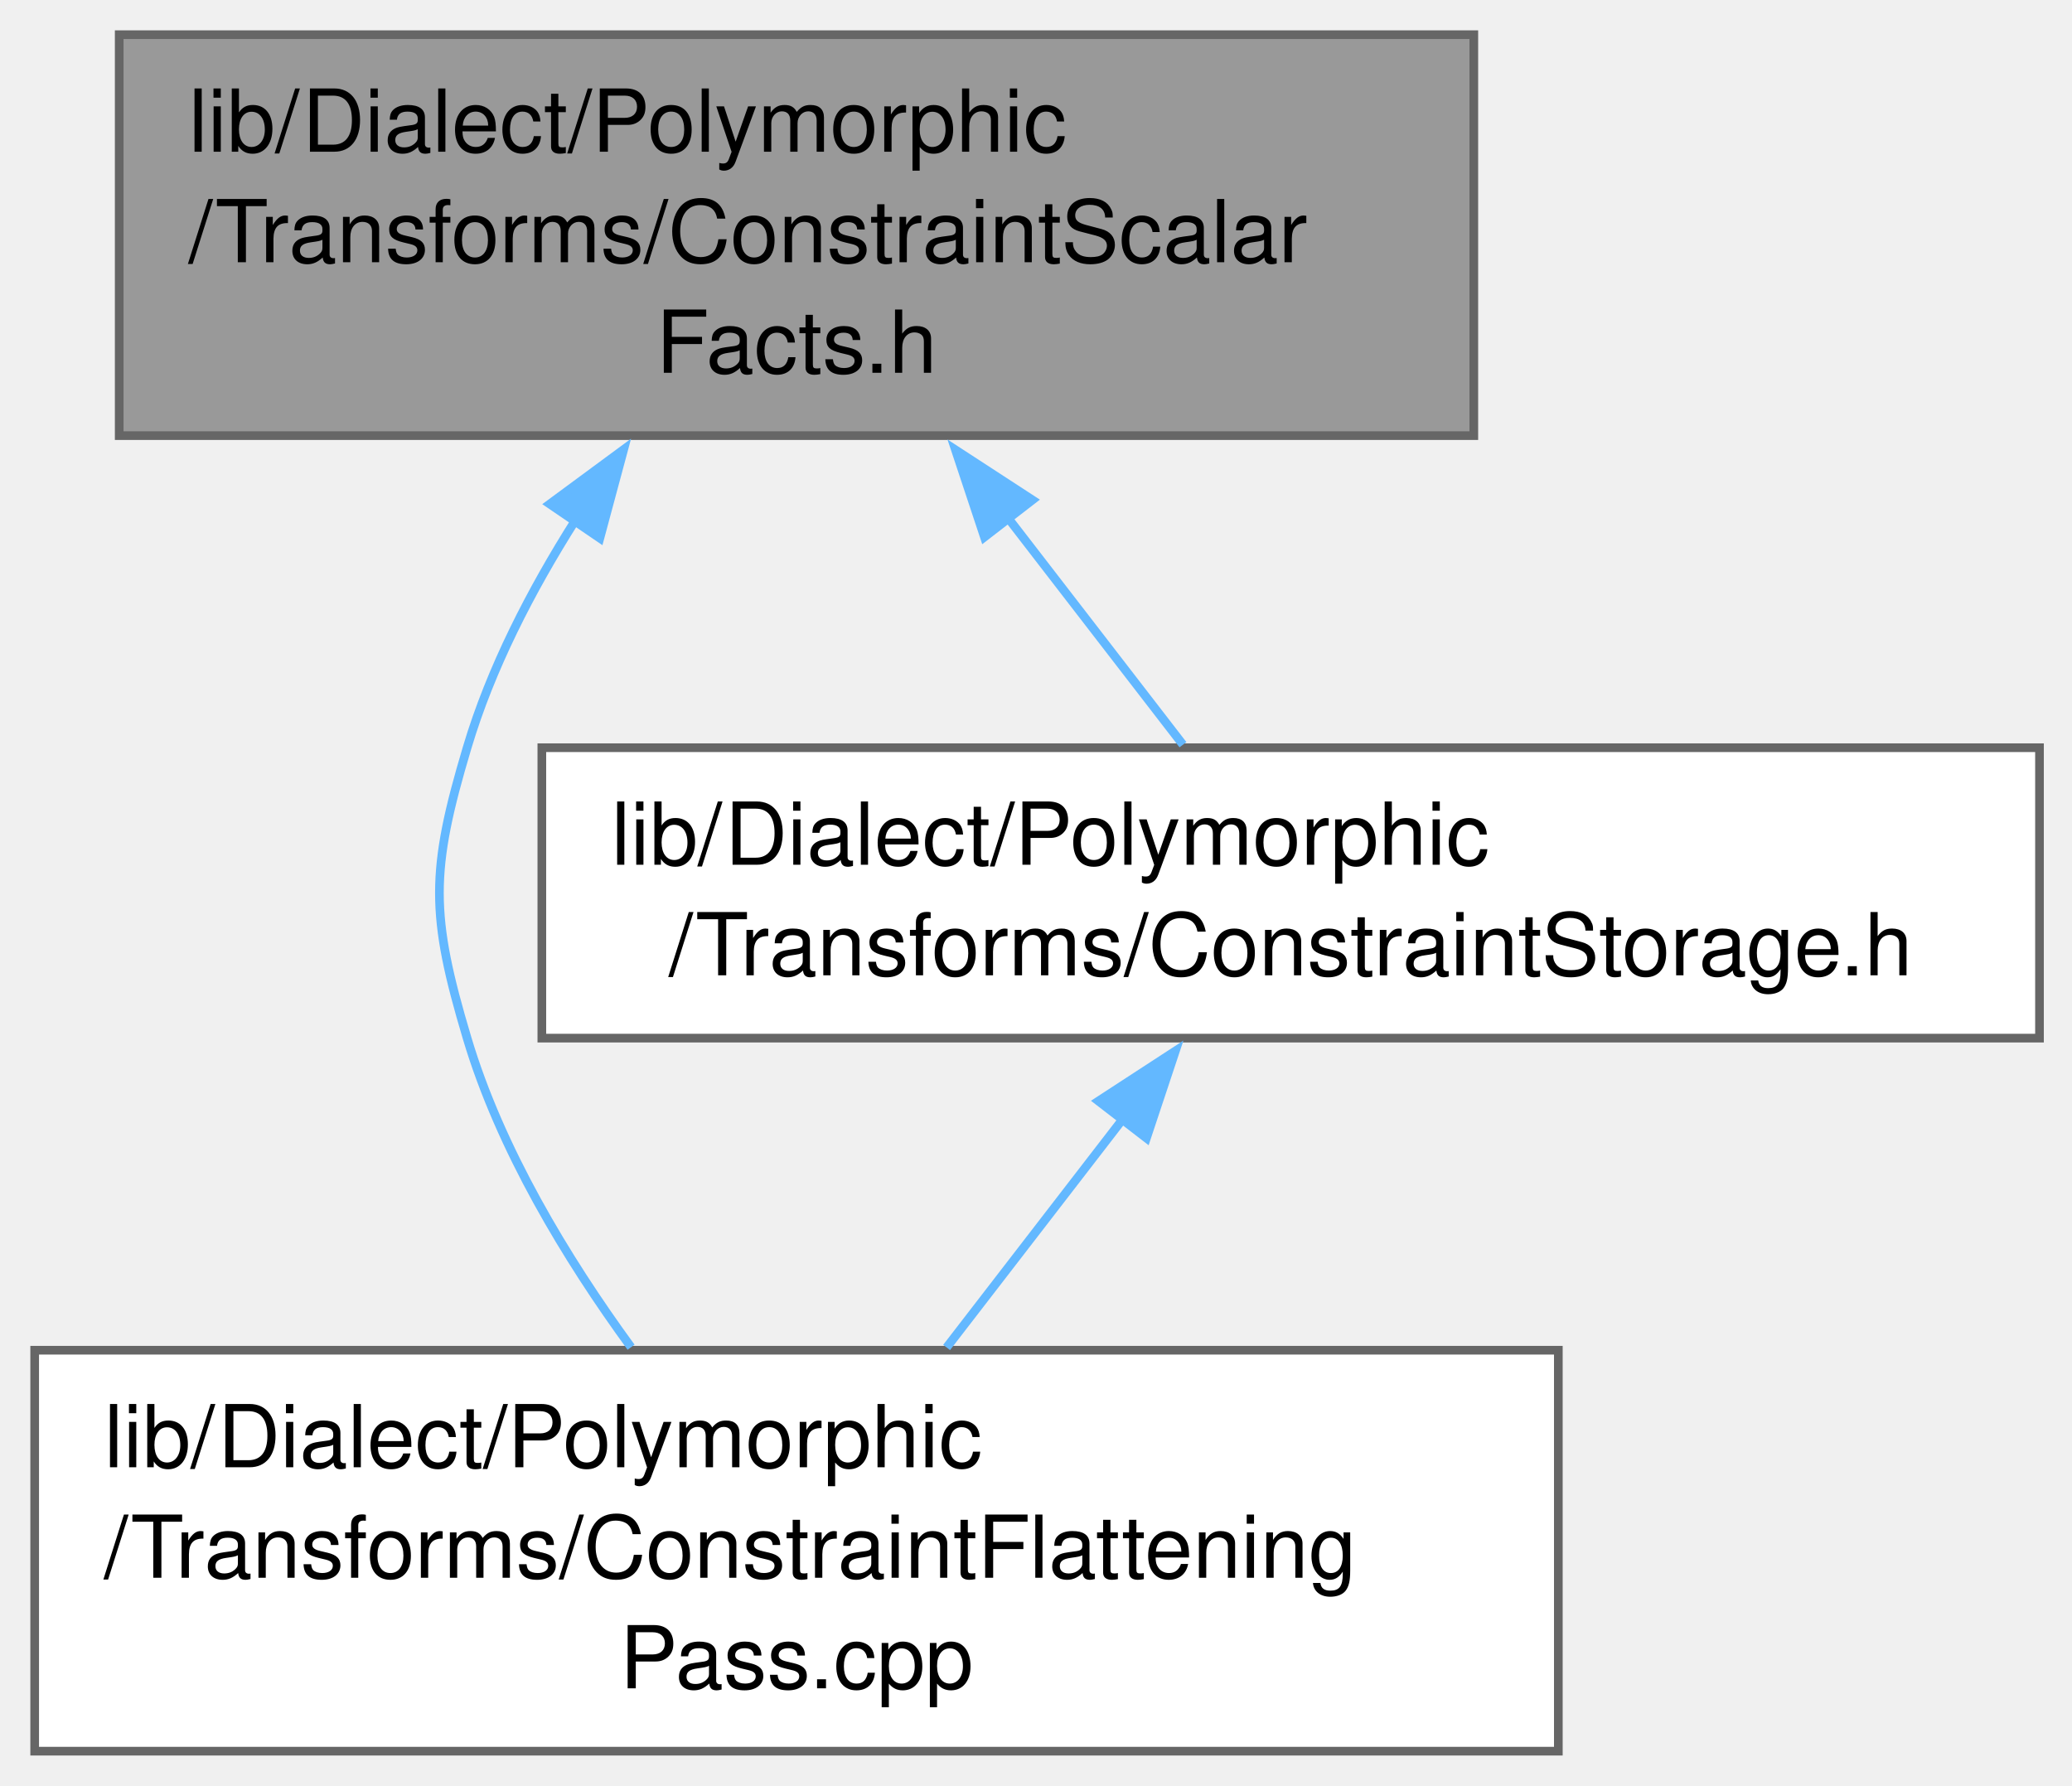
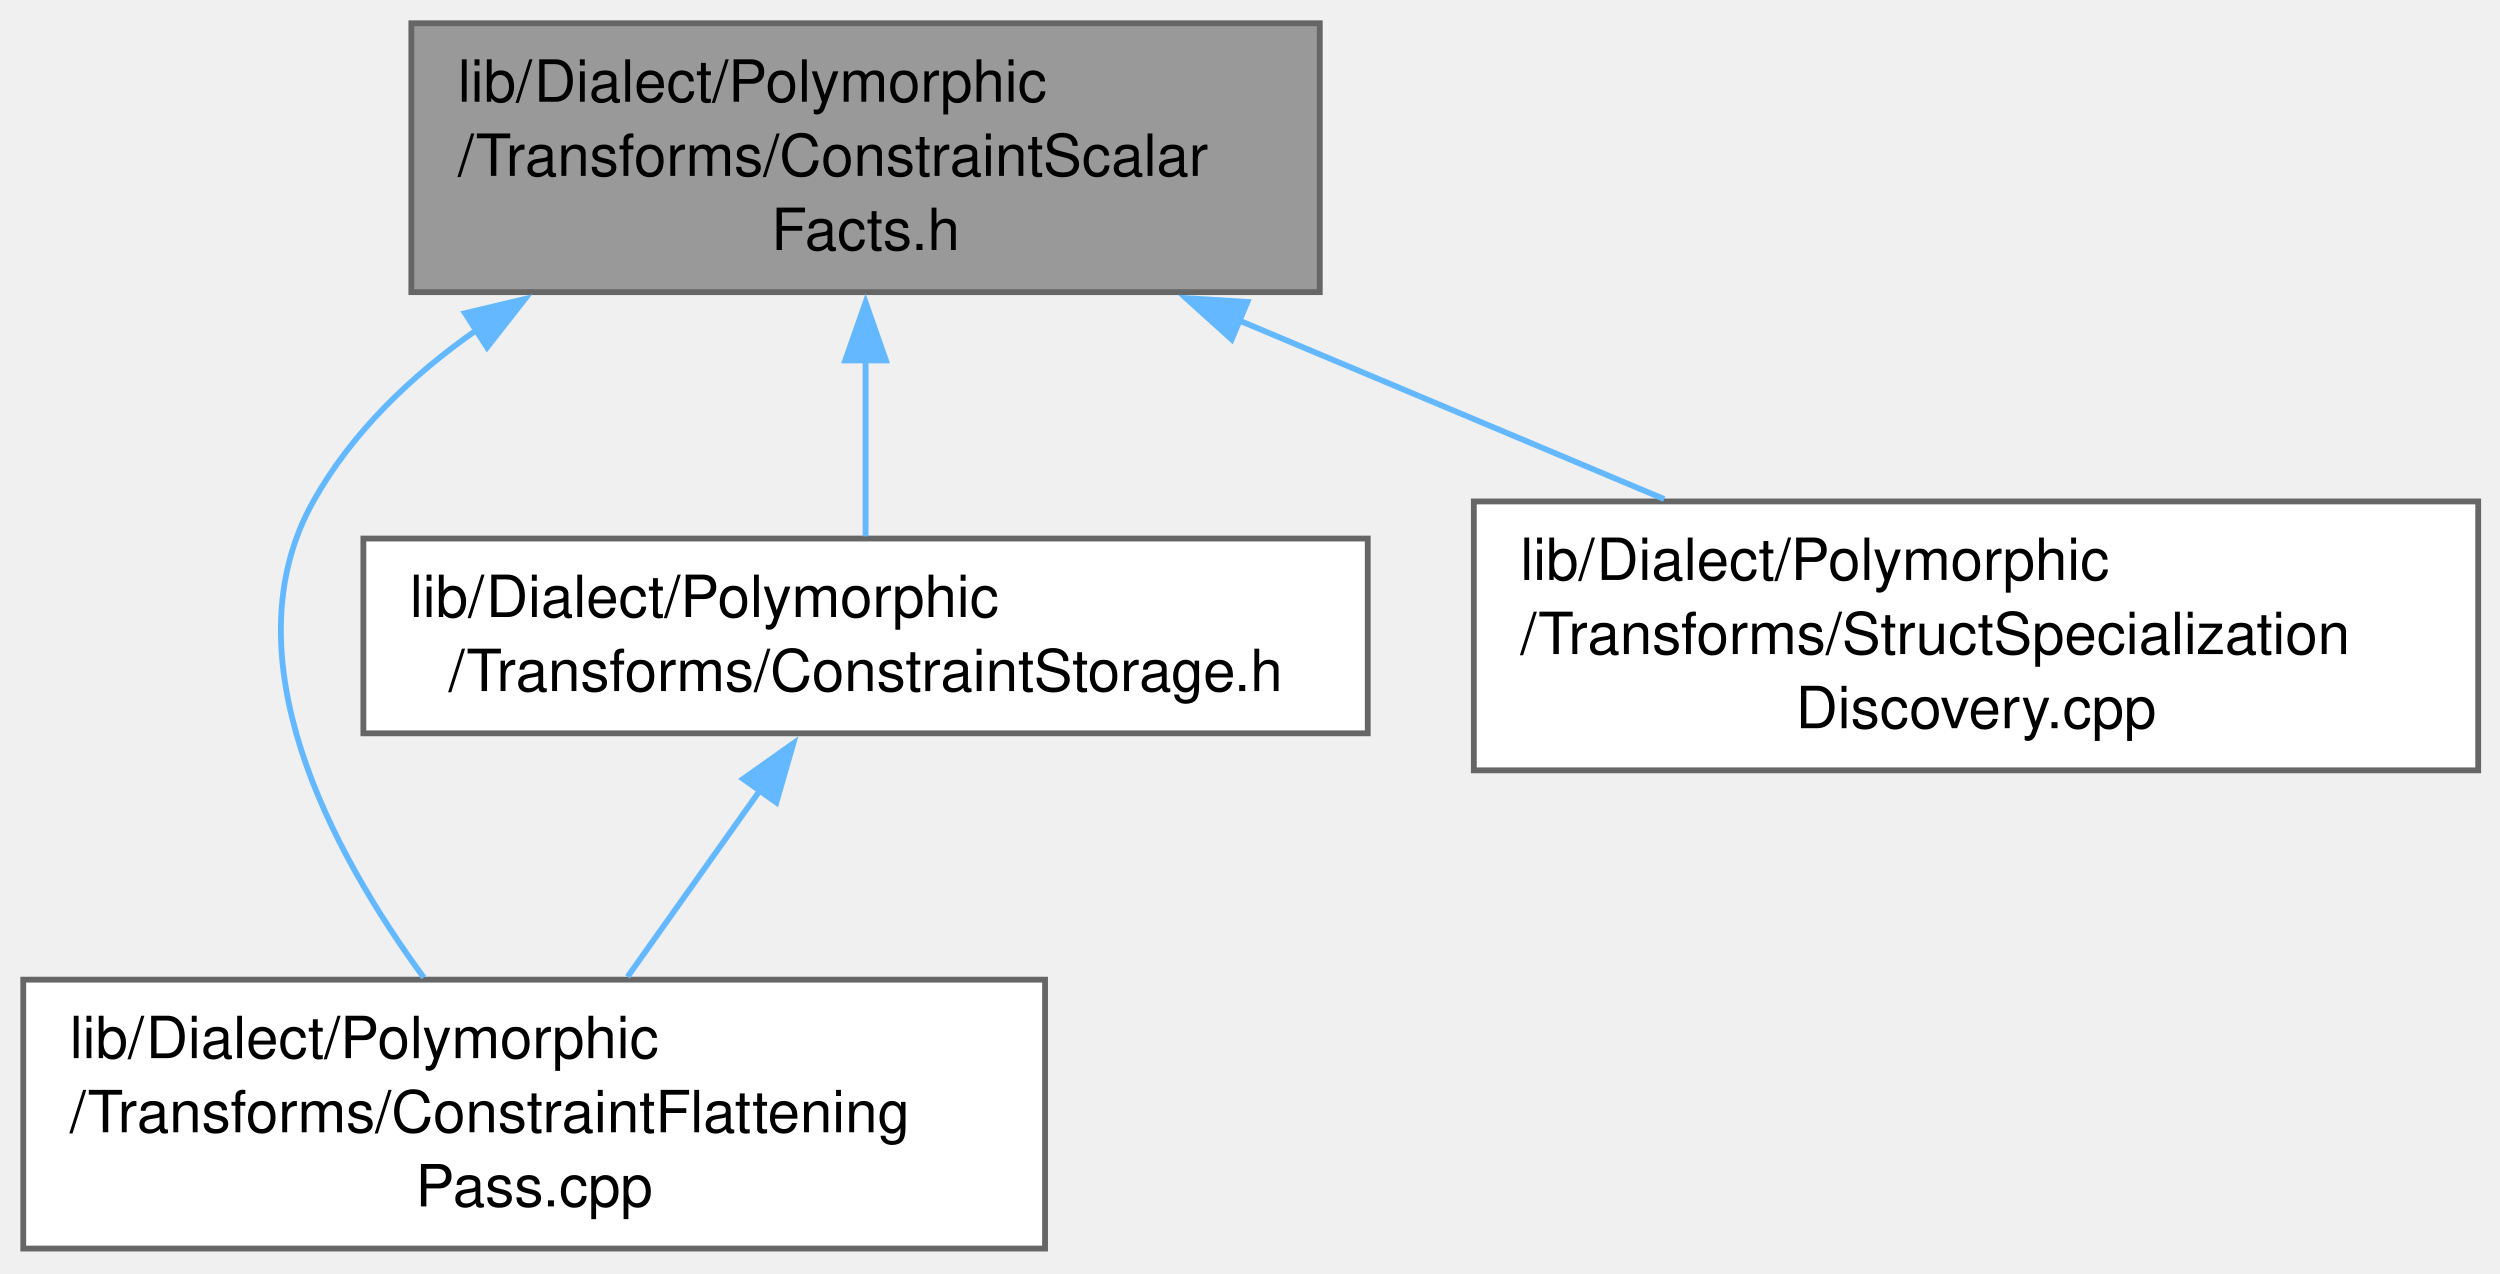
- <svg xmlns="http://www.w3.org/2000/svg" xmlns:xlink="http://www.w3.org/1999/xlink" width="239pt" height="206pt" viewBox="0.00 0.00 239.00 206.00">
-   <g id="graph0" class="graph" transform="scale(1 1) rotate(0) translate(4 202)">
+ <svg xmlns="http://www.w3.org/2000/svg" xmlns:xlink="http://www.w3.org/1999/xlink" width="430pt" height="219pt" viewBox="0.00 0.00 430.00 219.00">
+   <g id="graph0" class="graph" transform="scale(1 1) rotate(0) translate(4 214.75)">
    <g id="Node000001" class="node">
      <g id="a_Node000001">
        <a xlink:title=" ">
-           <polygon fill="#999999" stroke="#666666" points="166,-198 9.75,-198 9.75,-151.75 166,-151.75 166,-198" />
-           <text xml:space="preserve" text-anchor="start" x="17.75" y="-184.5" font-family="Helvetica,sans-Serif" font-size="10.00">lib/Dialect/Polymorphic</text>
-           <text xml:space="preserve" text-anchor="start" x="17.75" y="-171.75" font-family="Helvetica,sans-Serif" font-size="10.00">/Transforms/ConstraintScalar</text>
-           <text xml:space="preserve" text-anchor="middle" x="87.88" y="-159" font-family="Helvetica,sans-Serif" font-size="10.00">Facts.h</text>
+           <polygon fill="#999999" stroke="#666666" points="223,-210.75 66.75,-210.75 66.75,-164.5 223,-164.5 223,-210.75" />
+           <text xml:space="preserve" text-anchor="start" x="74.75" y="-197.25" font-family="Helvetica,sans-Serif" font-size="10.00">lib/Dialect/Polymorphic</text>
+           <text xml:space="preserve" text-anchor="start" x="74.75" y="-184.5" font-family="Helvetica,sans-Serif" font-size="10.00">/Transforms/ConstraintScalar</text>
+           <text xml:space="preserve" text-anchor="middle" x="144.88" y="-171.75" font-family="Helvetica,sans-Serif" font-size="10.00">Facts.h</text>
        </a>
      </g>
    </g>
    <g id="Node000002" class="node">
      <g id="a_Node000002">
        <a xlink:href="ConstraintFlatteningPass_8cpp.html" target="_top" xlink:title=" ">
          <polygon fill="white" stroke="#666666" points="175.75,-46.25 0,-46.25 0,0 175.75,0 175.75,-46.25" />
          <text xml:space="preserve" text-anchor="start" x="8" y="-32.75" font-family="Helvetica,sans-Serif" font-size="10.00">lib/Dialect/Polymorphic</text>
          <text xml:space="preserve" text-anchor="start" x="8" y="-20" font-family="Helvetica,sans-Serif" font-size="10.00">/Transforms/ConstraintFlattening</text>
          <text xml:space="preserve" text-anchor="middle" x="87.88" y="-7.25" font-family="Helvetica,sans-Serif" font-size="10.00">Pass.cpp</text>
        </a>
      </g>
    </g>
    <g id="edge1_Node000001_Node000002" class="edge">
      <g id="a_edge1_Node000001_Node000002">
        <a xlink:title=" ">
-           <path fill="none" stroke="#63b8ff" d="M62.38,-142C57.24,-133.89 52.59,-124.87 49.88,-115.75 45.62,-101.48 45.62,-96.52 49.88,-82.25 53.7,-69.42 61.35,-56.79 68.79,-46.6" />
-           <polygon fill="#63b8ff" stroke="#63b8ff" points="59.41,-143.86 67.94,-150.15 65.19,-139.92 59.41,-143.86" />
+           <path fill="none" stroke="#63b8ff" d="M77.93,-157.96C66.68,-150.09 56.52,-140.36 49.88,-128.5 34.98,-101.92 52.94,-68.39 68.88,-46.62" />
+           <polygon fill="#63b8ff" stroke="#63b8ff" points="75.99,-160.88 86.3,-163.33 79.77,-154.99 75.99,-160.88" />
        </a>
      </g>
    </g>
    <g id="Node000003" class="node">
      <g id="a_Node000003">
        <a xlink:href="ConstraintStorage_8h.html" target="_top" xlink:title=" ">
-           <polygon fill="white" stroke="#666666" points="231.25,-115.75 58.5,-115.75 58.5,-82.25 231.25,-82.25 231.25,-115.75" />
-           <text xml:space="preserve" text-anchor="start" x="66.5" y="-102.25" font-family="Helvetica,sans-Serif" font-size="10.00">lib/Dialect/Polymorphic</text>
-           <text xml:space="preserve" text-anchor="middle" x="144.88" y="-89.5" font-family="Helvetica,sans-Serif" font-size="10.00">/Transforms/ConstraintStorage.h</text>
+           <polygon fill="white" stroke="#666666" points="231.25,-122.12 58.5,-122.12 58.5,-88.62 231.25,-88.62 231.25,-122.12" />
+           <text xml:space="preserve" text-anchor="start" x="66.5" y="-108.62" font-family="Helvetica,sans-Serif" font-size="10.00">lib/Dialect/Polymorphic</text>
+           <text xml:space="preserve" text-anchor="middle" x="144.88" y="-95.88" font-family="Helvetica,sans-Serif" font-size="10.00">/Transforms/ConstraintStorage.h</text>
        </a>
      </g>
    </g>
    <g id="edge2_Node000001_Node000003" class="edge">
      <g id="a_edge2_Node000001_Node000003">
        <a xlink:title=" ">
-           <path fill="none" stroke="#63b8ff" d="M112.11,-142.46C119.12,-133.38 126.48,-123.83 132.45,-116.1" />
-           <polygon fill="#63b8ff" stroke="#63b8ff" points="109.55,-140.05 106.21,-150.11 115.09,-144.33 109.55,-140.05" />
+           <path fill="none" stroke="#63b8ff" d="M144.88,-152.82C144.88,-142.32 144.88,-131.22 144.88,-122.5" />
+           <polygon fill="#63b8ff" stroke="#63b8ff" points="141.38,-152.76 144.88,-162.76 148.38,-152.76 141.38,-152.76" />
+         </a>
+       </g>
+     </g>
+     <g id="Node000004" class="node">
+       <g id="a_Node000004">
+         <a xlink:href="StructSpecializationDiscovery_8cpp.html" target="_top" xlink:title=" ">
+           <polygon fill="white" stroke="#666666" points="422.25,-128.5 249.5,-128.5 249.5,-82.25 422.25,-82.25 422.25,-128.5" />
+           <text xml:space="preserve" text-anchor="start" x="257.5" y="-115" font-family="Helvetica,sans-Serif" font-size="10.00">lib/Dialect/Polymorphic</text>
+           <text xml:space="preserve" text-anchor="start" x="257.5" y="-102.25" font-family="Helvetica,sans-Serif" font-size="10.00">/Transforms/StructSpecialization</text>
+           <text xml:space="preserve" text-anchor="middle" x="335.88" y="-89.5" font-family="Helvetica,sans-Serif" font-size="10.00">Discovery.cpp</text>
+         </a>
+       </g>
+     </g>
+     <g id="edge4_Node000001_Node000004" class="edge">
+       <g id="a_edge4_Node000001_Node000004">
+         <a xlink:title=" ">
+           <path fill="none" stroke="#63b8ff" d="M208.94,-159.71C232.74,-149.71 259.46,-138.48 282.24,-128.91" />
+           <polygon fill="#63b8ff" stroke="#63b8ff" points="207.85,-156.37 199.98,-163.47 210.56,-162.82 207.85,-156.37" />
        </a>
      </g>
    </g>
    <g id="edge3_Node000003_Node000002" class="edge">
      <g id="a_edge3_Node000003_Node000002">
        <a xlink:title=" ">
-           <path fill="none" stroke="#63b8ff" d="M125.47,-72.86C118.9,-64.33 111.6,-54.87 105.19,-46.57" />
-           <polygon fill="#63b8ff" stroke="#63b8ff" points="122.7,-74.99 131.58,-80.77 128.24,-70.72 122.7,-74.99" />
+           <path fill="none" stroke="#63b8ff" d="M126.72,-78.81C119.4,-68.51 111.02,-56.71 103.93,-46.73" />
+           <polygon fill="#63b8ff" stroke="#63b8ff" points="123.82,-80.78 132.46,-86.9 129.53,-76.72 123.82,-80.78" />
        </a>
      </g>
    </g>
  </g>
</svg>
